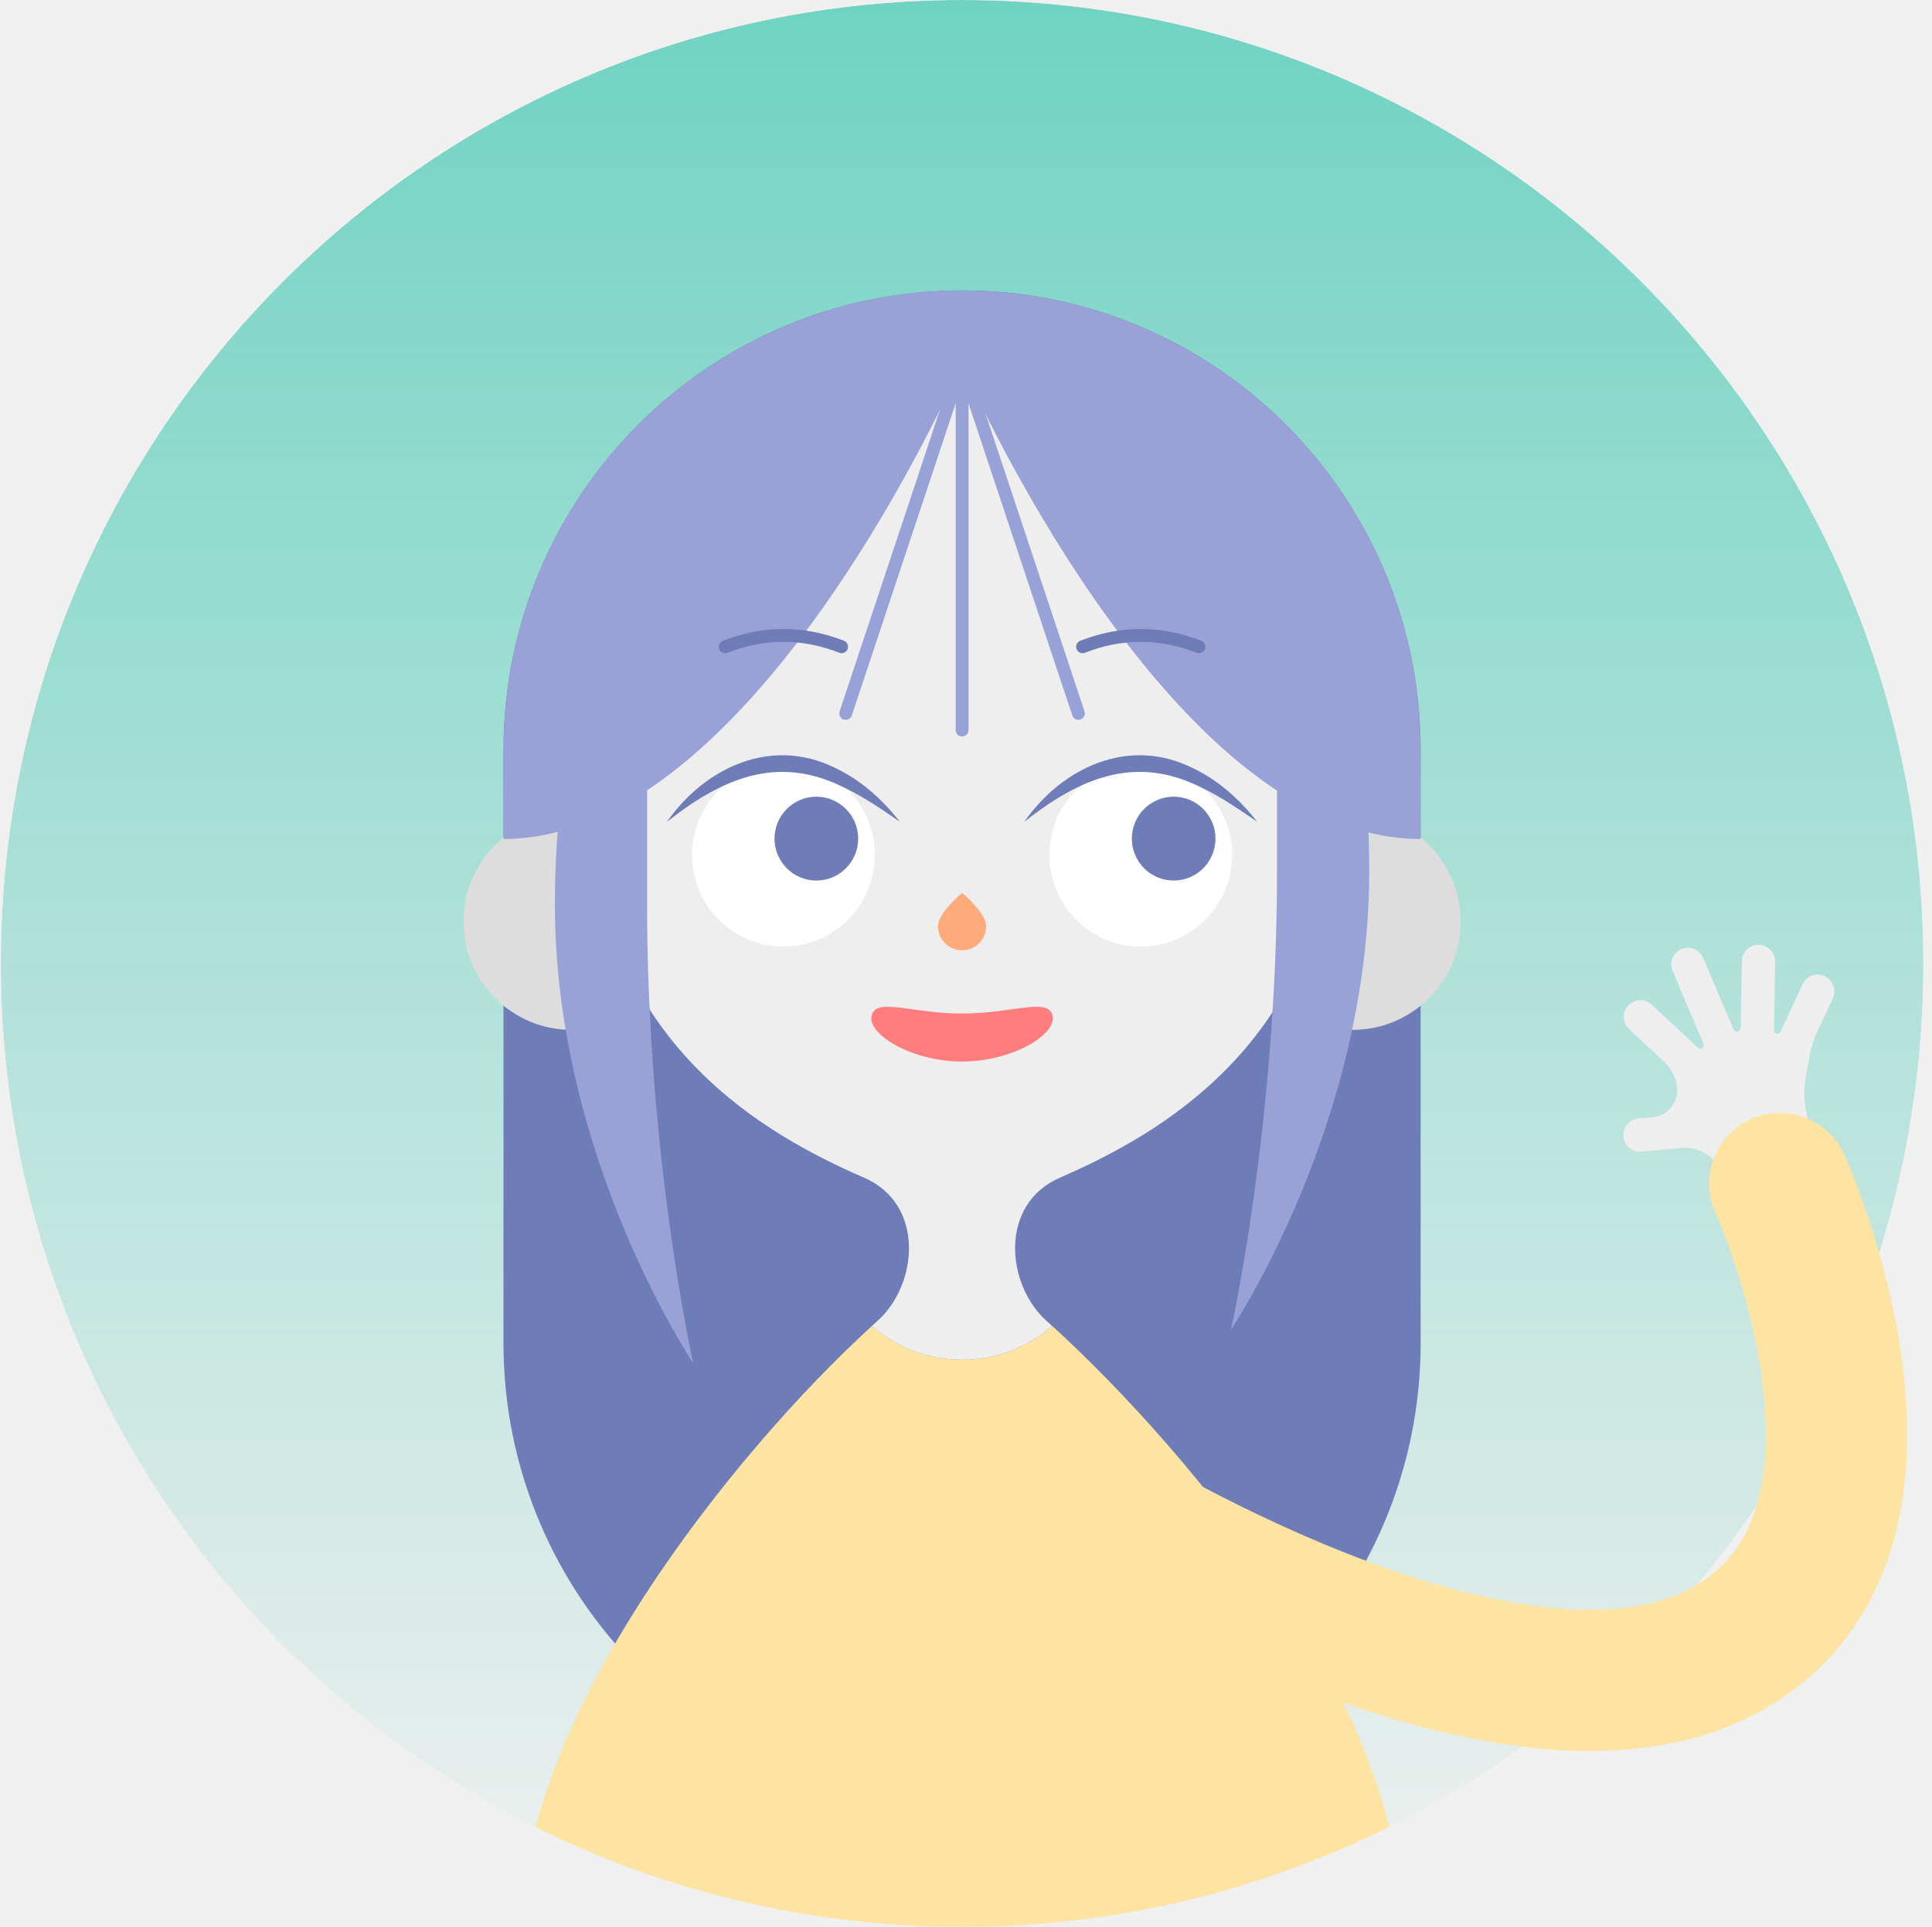
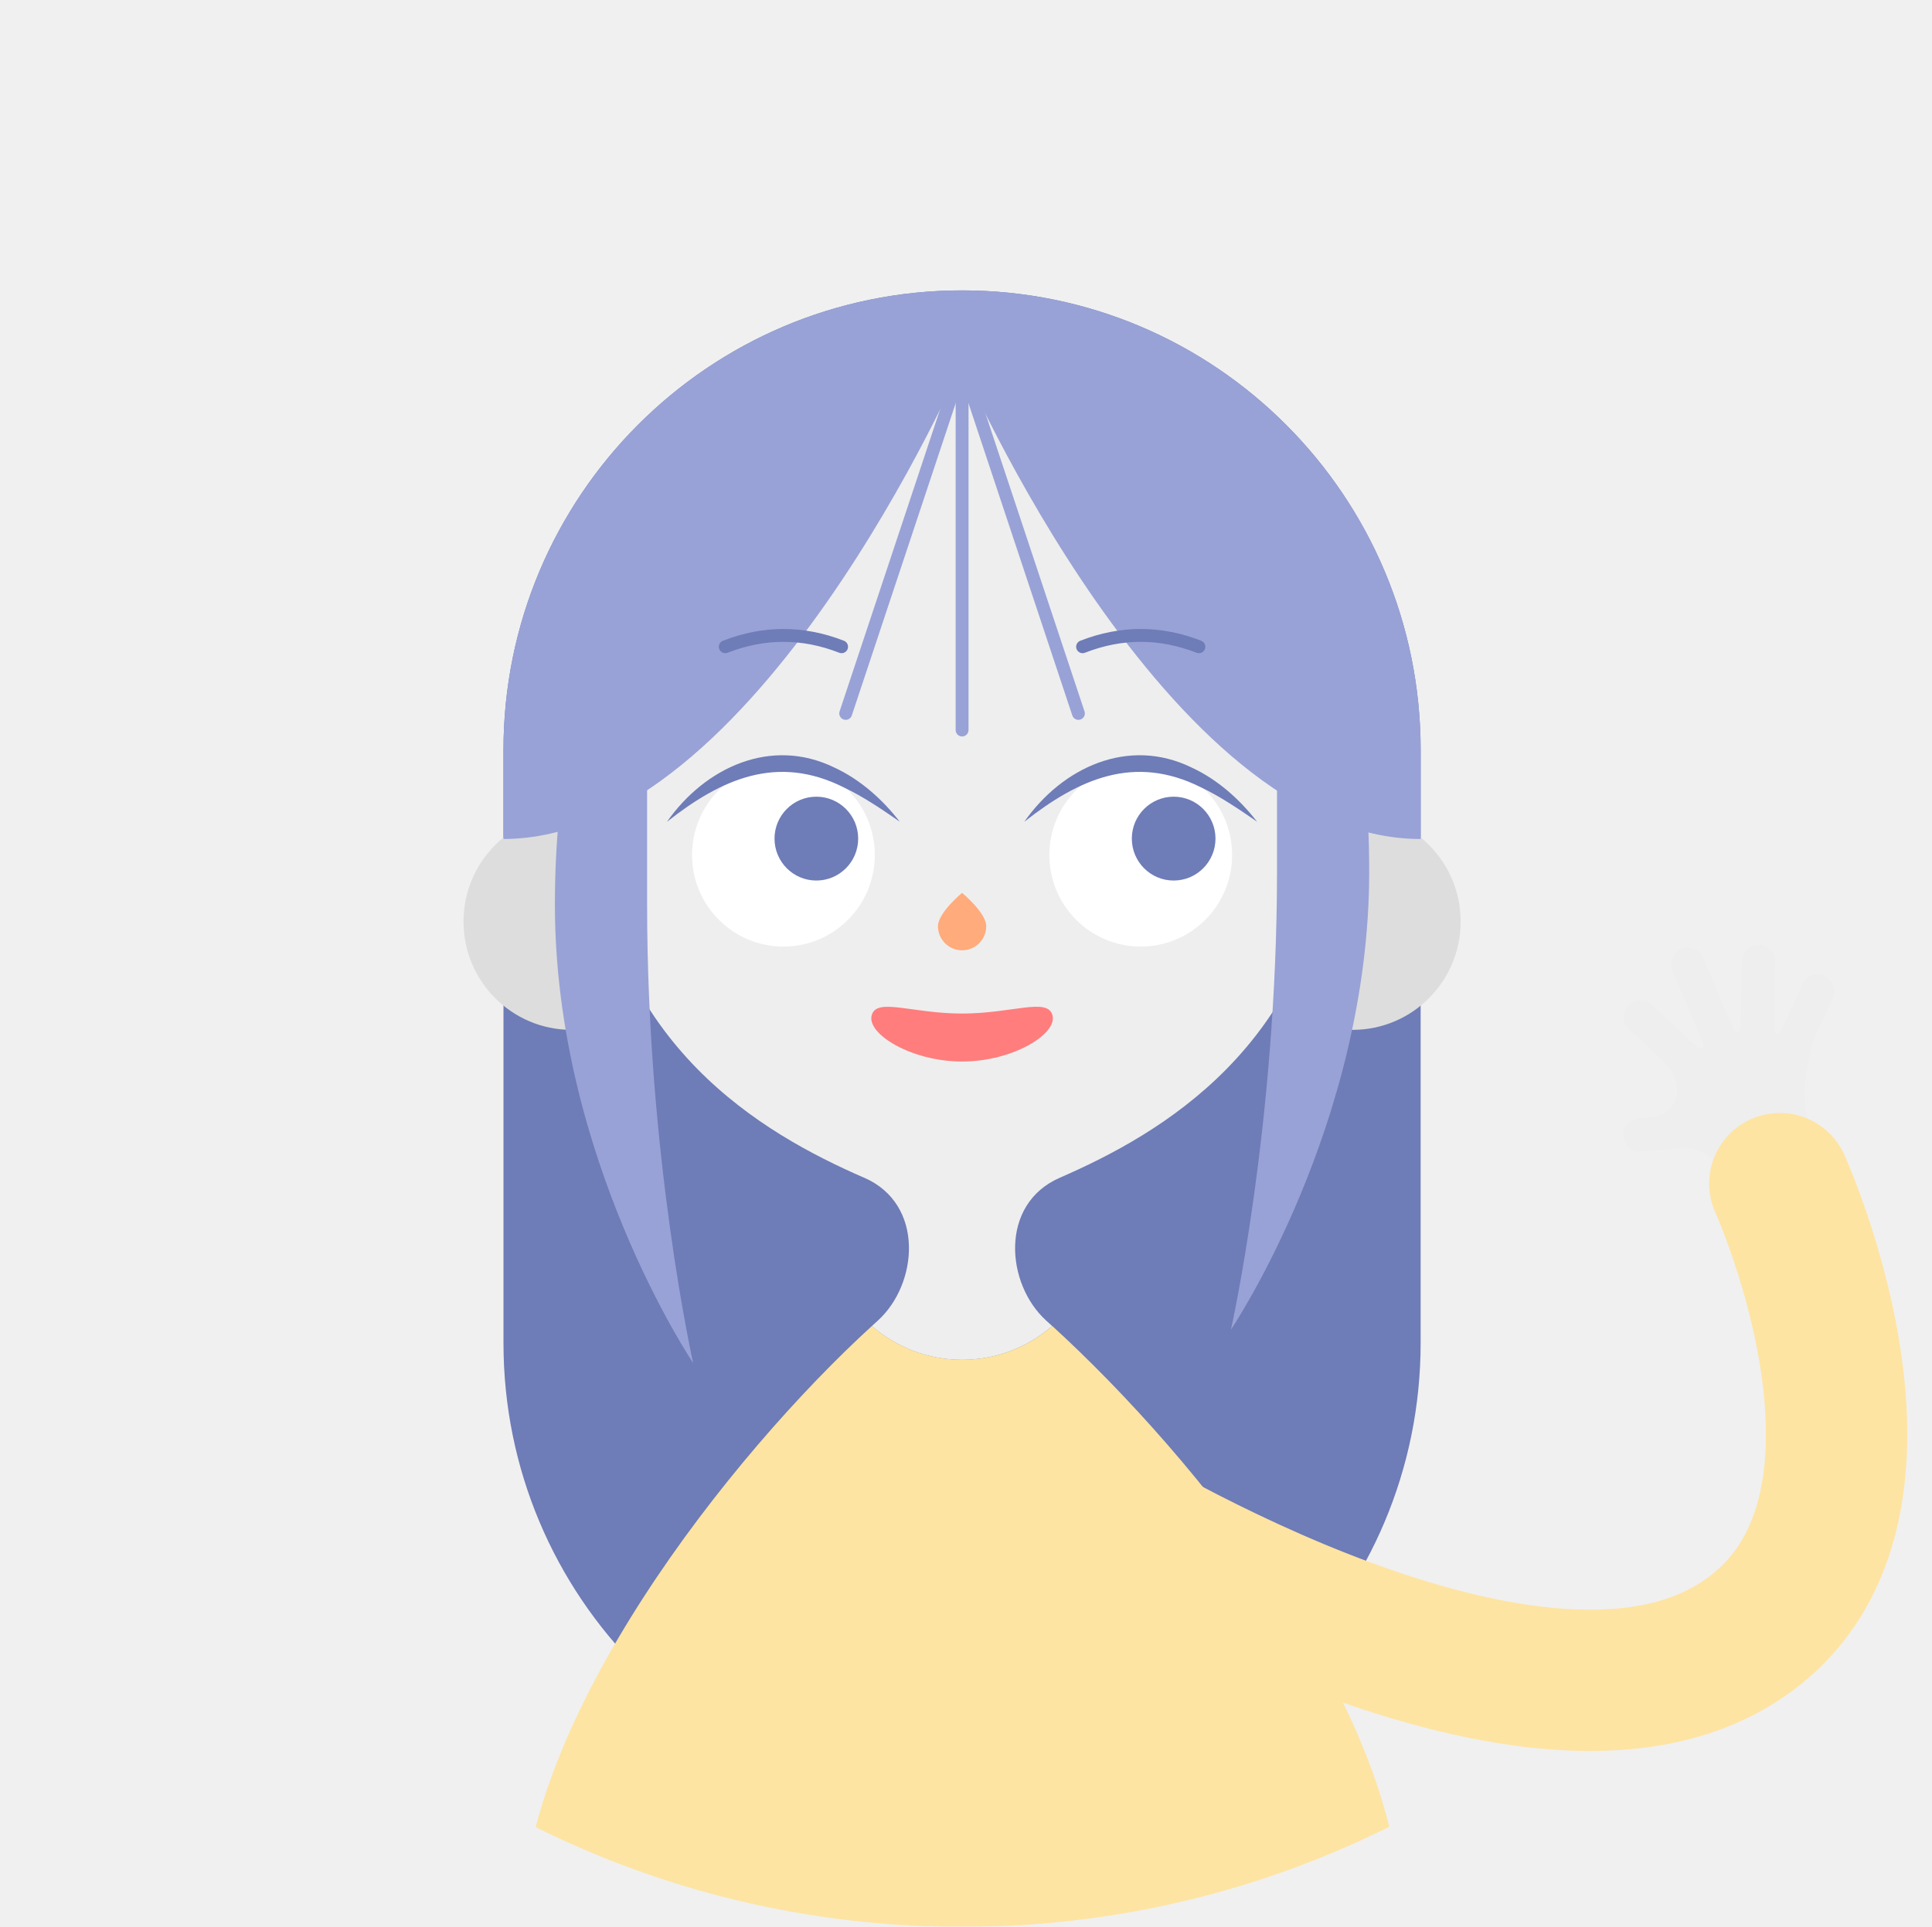
<svg xmlns="http://www.w3.org/2000/svg" width="401" height="400" viewBox="0 0 401 400" fill="none">
  <g clip-path="url(#clip0_806_484)">
    <mask id="mask0_806_484" style="mask-type:alpha" maskUnits="userSpaceOnUse" x="0" y="0" width="400" height="401">
      <path d="M199.688 400.013C309.88 400.013 399.209 310.467 399.209 200.006C399.209 89.546 309.88 0 199.688 0C89.495 0 0.167 89.546 0.167 200.006C0.167 310.467 89.495 400.013 199.688 400.013Z" fill="#70D3C2" />
    </mask>
    <g mask="url(#mask0_806_484)">
-       <path d="M199.688 400.013C309.88 400.013 399.209 310.467 399.209 200.006C399.209 89.546 309.88 0 199.688 0C89.495 0 0.167 89.546 0.167 200.006C0.167 310.467 89.495 400.013 199.688 400.013Z" fill="url(#paint0_linear_806_484)" />
      <path d="M294.862 155.702C294.862 103.004 252.248 60.283 199.681 60.283C147.115 60.283 104.501 103.004 104.501 155.702V278.811C104.501 331.509 147.115 374.229 199.681 374.229C252.248 374.229 294.862 331.509 294.862 278.811V155.702Z" fill="#6E7CB7" />
      <path d="M118.63 213.793C131.013 213.793 141.052 203.73 141.052 191.317C141.052 178.903 131.013 168.84 118.63 168.84C106.246 168.84 96.207 178.903 96.207 191.317C96.207 203.73 106.246 213.793 118.63 213.793Z" fill="#DDDDDD" />
      <path d="M280.746 213.793C293.13 213.793 303.168 203.73 303.168 191.317C303.168 178.903 293.13 168.84 280.746 168.84C268.363 168.84 258.324 178.903 258.324 191.317C258.324 203.73 268.363 213.793 280.746 213.793Z" fill="#DDDDDD" />
      <path d="M179.375 244.493C191.977 249.979 190.58 266.593 182.17 274.18C181.769 274.544 181.367 274.907 180.953 275.283C185.974 279.628 192.507 282.287 199.675 282.287C206.843 282.287 213.377 279.641 218.397 275.283C217.996 274.92 217.582 274.544 217.181 274.18C208.771 266.593 207.373 249.979 219.975 244.493C241.168 235.258 272.337 217.256 277.137 172.303C283.037 117.091 255.711 75.484 199.662 75.484C143.614 75.484 116.275 117.091 122.188 172.303C127.001 217.256 158.156 235.258 179.349 244.493H179.375Z" fill="#EEEEEE" />
      <path d="M284.188 180.941C284.188 233.455 255.491 276.035 255.491 276.035C255.491 276.035 265.052 233.468 265.052 180.941V113.511C265.052 113.511 284.188 128.426 284.188 180.941Z" fill="#98A2D6" />
      <path d="M115.175 187.867C115.175 240.381 143.872 282.961 143.872 282.961C143.872 282.961 134.311 240.394 134.311 187.867V120.437C134.311 120.437 115.175 135.352 115.175 187.867Z" fill="#98A2D6" />
      <path d="M199.688 60.283C147.12 60.283 104.501 103.006 104.501 155.702V174.171C157.03 174.132 199.61 75.497 199.61 75.497C199.61 75.497 242.229 174.171 294.797 174.171C294.823 174.171 294.849 174.171 294.875 174.171V155.702C294.875 103.006 252.256 60.283 199.688 60.283Z" fill="#98A2D6" />
      <path d="M162.607 196.505C173.083 196.505 181.575 187.992 181.575 177.491C181.575 166.99 173.083 158.477 162.607 158.477C152.132 158.477 143.64 166.99 143.64 177.491C143.64 187.992 152.132 196.505 162.607 196.505Z" fill="white" />
      <path d="M169.438 182.796C174.233 182.796 178.12 178.899 178.12 174.093C178.12 169.286 174.233 165.39 169.438 165.39C164.644 165.39 160.757 169.286 160.757 174.093C160.757 178.899 164.644 182.796 169.438 182.796Z" fill="#6E7CB7" />
      <path d="M138.451 170.578C146.369 159.294 160.058 152.926 173.19 159.346C178.573 161.836 183.192 165.987 186.75 170.578C182.907 167.906 179.116 165.351 175.079 163.432C161.3 156.545 149.772 161.668 138.464 170.578H138.451Z" fill="#6E7CB7" />
      <path d="M236.769 196.505C247.245 196.505 255.737 187.992 255.737 177.491C255.737 166.99 247.245 158.477 236.769 158.477C226.294 158.477 217.802 166.99 217.802 177.491C217.802 187.992 226.294 196.505 236.769 196.505Z" fill="white" />
      <path d="M243.601 182.796C248.395 182.796 252.282 178.899 252.282 174.093C252.282 169.286 248.395 165.39 243.601 165.39C238.806 165.39 234.919 169.286 234.919 174.093C234.919 178.899 238.806 182.796 243.601 182.796Z" fill="#6E7CB7" />
      <path d="M212.613 170.578C220.532 159.294 234.22 152.926 247.353 159.346C252.735 161.836 257.354 165.987 260.912 170.578C257.069 167.919 253.278 165.351 249.242 163.432C235.462 156.545 223.934 161.668 212.626 170.578H212.613Z" fill="#6E7CB7" />
      <path d="M150.535 134.263C158.583 131.124 166.63 131.124 174.678 134.263" stroke="#6E7CB7" stroke-width="2.67" stroke-miterlimit="10" stroke-linecap="round" />
      <path d="M224.697 134.263C232.745 131.124 240.792 131.124 248.84 134.263" stroke="#6E7CB7" stroke-width="2.67" stroke-miterlimit="10" stroke-linecap="round" />
      <path d="M199.688 75.484L223.831 148.102" stroke="#98A2D6" stroke-width="2.67" stroke-miterlimit="10" stroke-linecap="round" />
      <path d="M199.688 75.484V151.551" stroke="#98A2D6" stroke-width="2.67" stroke-miterlimit="10" stroke-linecap="round" />
      <path d="M199.688 75.484L175.532 148.102" stroke="#98A2D6" stroke-width="2.67" stroke-miterlimit="10" stroke-linecap="round" />
      <path d="M204.695 192.264C204.695 195.039 202.457 197.283 199.688 197.283C196.919 197.283 194.681 195.039 194.681 192.264C194.681 189.488 199.688 185.351 199.688 185.351C199.688 185.351 204.695 189.488 204.695 192.264Z" fill="#FFAB7B" />
      <path d="M218.461 210.81C217.491 206.984 210.168 210.408 199.688 210.408C189.208 210.408 181.885 206.997 180.914 210.81C179.931 214.688 189.208 220.369 199.688 220.369C210.168 220.369 219.445 214.675 218.461 210.81Z" fill="#FF7D7D" />
      <path d="M218.409 275.27C213.389 279.628 206.856 282.274 199.688 282.274C192.52 282.274 185.986 279.628 180.966 275.27C151.635 302.078 108.124 357.044 108.356 400H291.019C291.252 354.852 247.741 302.078 218.409 275.27Z" fill="#FDE4A2" />
    </g>
    <path d="M378.728 202.639C376.994 201.835 374.95 202.587 374.148 204.312C374.148 204.312 370.007 213.262 369.555 214.234C369.218 214.935 368.196 214.662 368.209 213.767C368.209 212.678 368.442 199.643 368.442 199.643C368.468 197.737 366.954 196.154 365.052 196.129C363.137 196.103 361.585 197.62 361.546 199.527C361.546 199.527 361.326 211.822 361.326 213.054C361.326 214.26 360.252 214.701 359.67 213.378C359.075 212.029 353.498 198.852 353.498 198.852C352.748 197.101 350.729 196.271 348.983 197.023C347.223 197.776 346.408 199.799 347.158 201.563C347.158 201.563 352.864 215.051 353.408 216.283C353.964 217.529 353.136 218.203 352.191 217.308C351.273 216.439 342.824 208.566 342.824 208.566C341.427 207.27 339.253 207.334 337.946 208.748C336.653 210.149 336.73 212.328 338.128 213.638L345.386 220.421C347.094 222.016 348.219 224.234 348.116 226.581V226.659C348.012 229.305 345.761 231.679 343.122 231.912L340.081 232.184C338.192 232.34 336.782 234.026 336.95 235.933C337.118 237.839 338.787 239.24 340.689 239.071L346.46 238.566C347.184 238.501 348.051 238.423 348.957 238.332C352.528 237.995 355.905 240.018 357.302 243.325L360.019 249.745L369.412 245.751L379.064 241.639L376.037 234.493C374.652 231.238 374.199 227.671 374.717 224.169C375.209 220.849 375.946 216.893 376.865 214.922L380.397 207.27C381.199 205.545 380.449 203.482 378.728 202.678V202.639Z" fill="#EEEEEE" />
    <path d="M224.141 311.028C224.141 311.028 313.156 367.692 358.544 342.272C402.12 317.863 369.412 245.712 369.412 245.712" stroke="#FEE4A2" stroke-width="29.33" stroke-linecap="round" stroke-linejoin="round" />
  </g>
  <defs>
    <linearGradient id="paint0_linear_806_484" x1="199.688" y1="0" x2="199.688" y2="400.013" gradientUnits="userSpaceOnUse">
      <stop stop-color="#70D3C2" />
      <stop offset="1" stop-color="#70D3C2" stop-opacity="0" />
    </linearGradient>
    <clipPath id="clip0_806_484">
      <rect width="400" height="400" fill="white" transform="translate(0.166504)" />
    </clipPath>
  </defs>
</svg>
